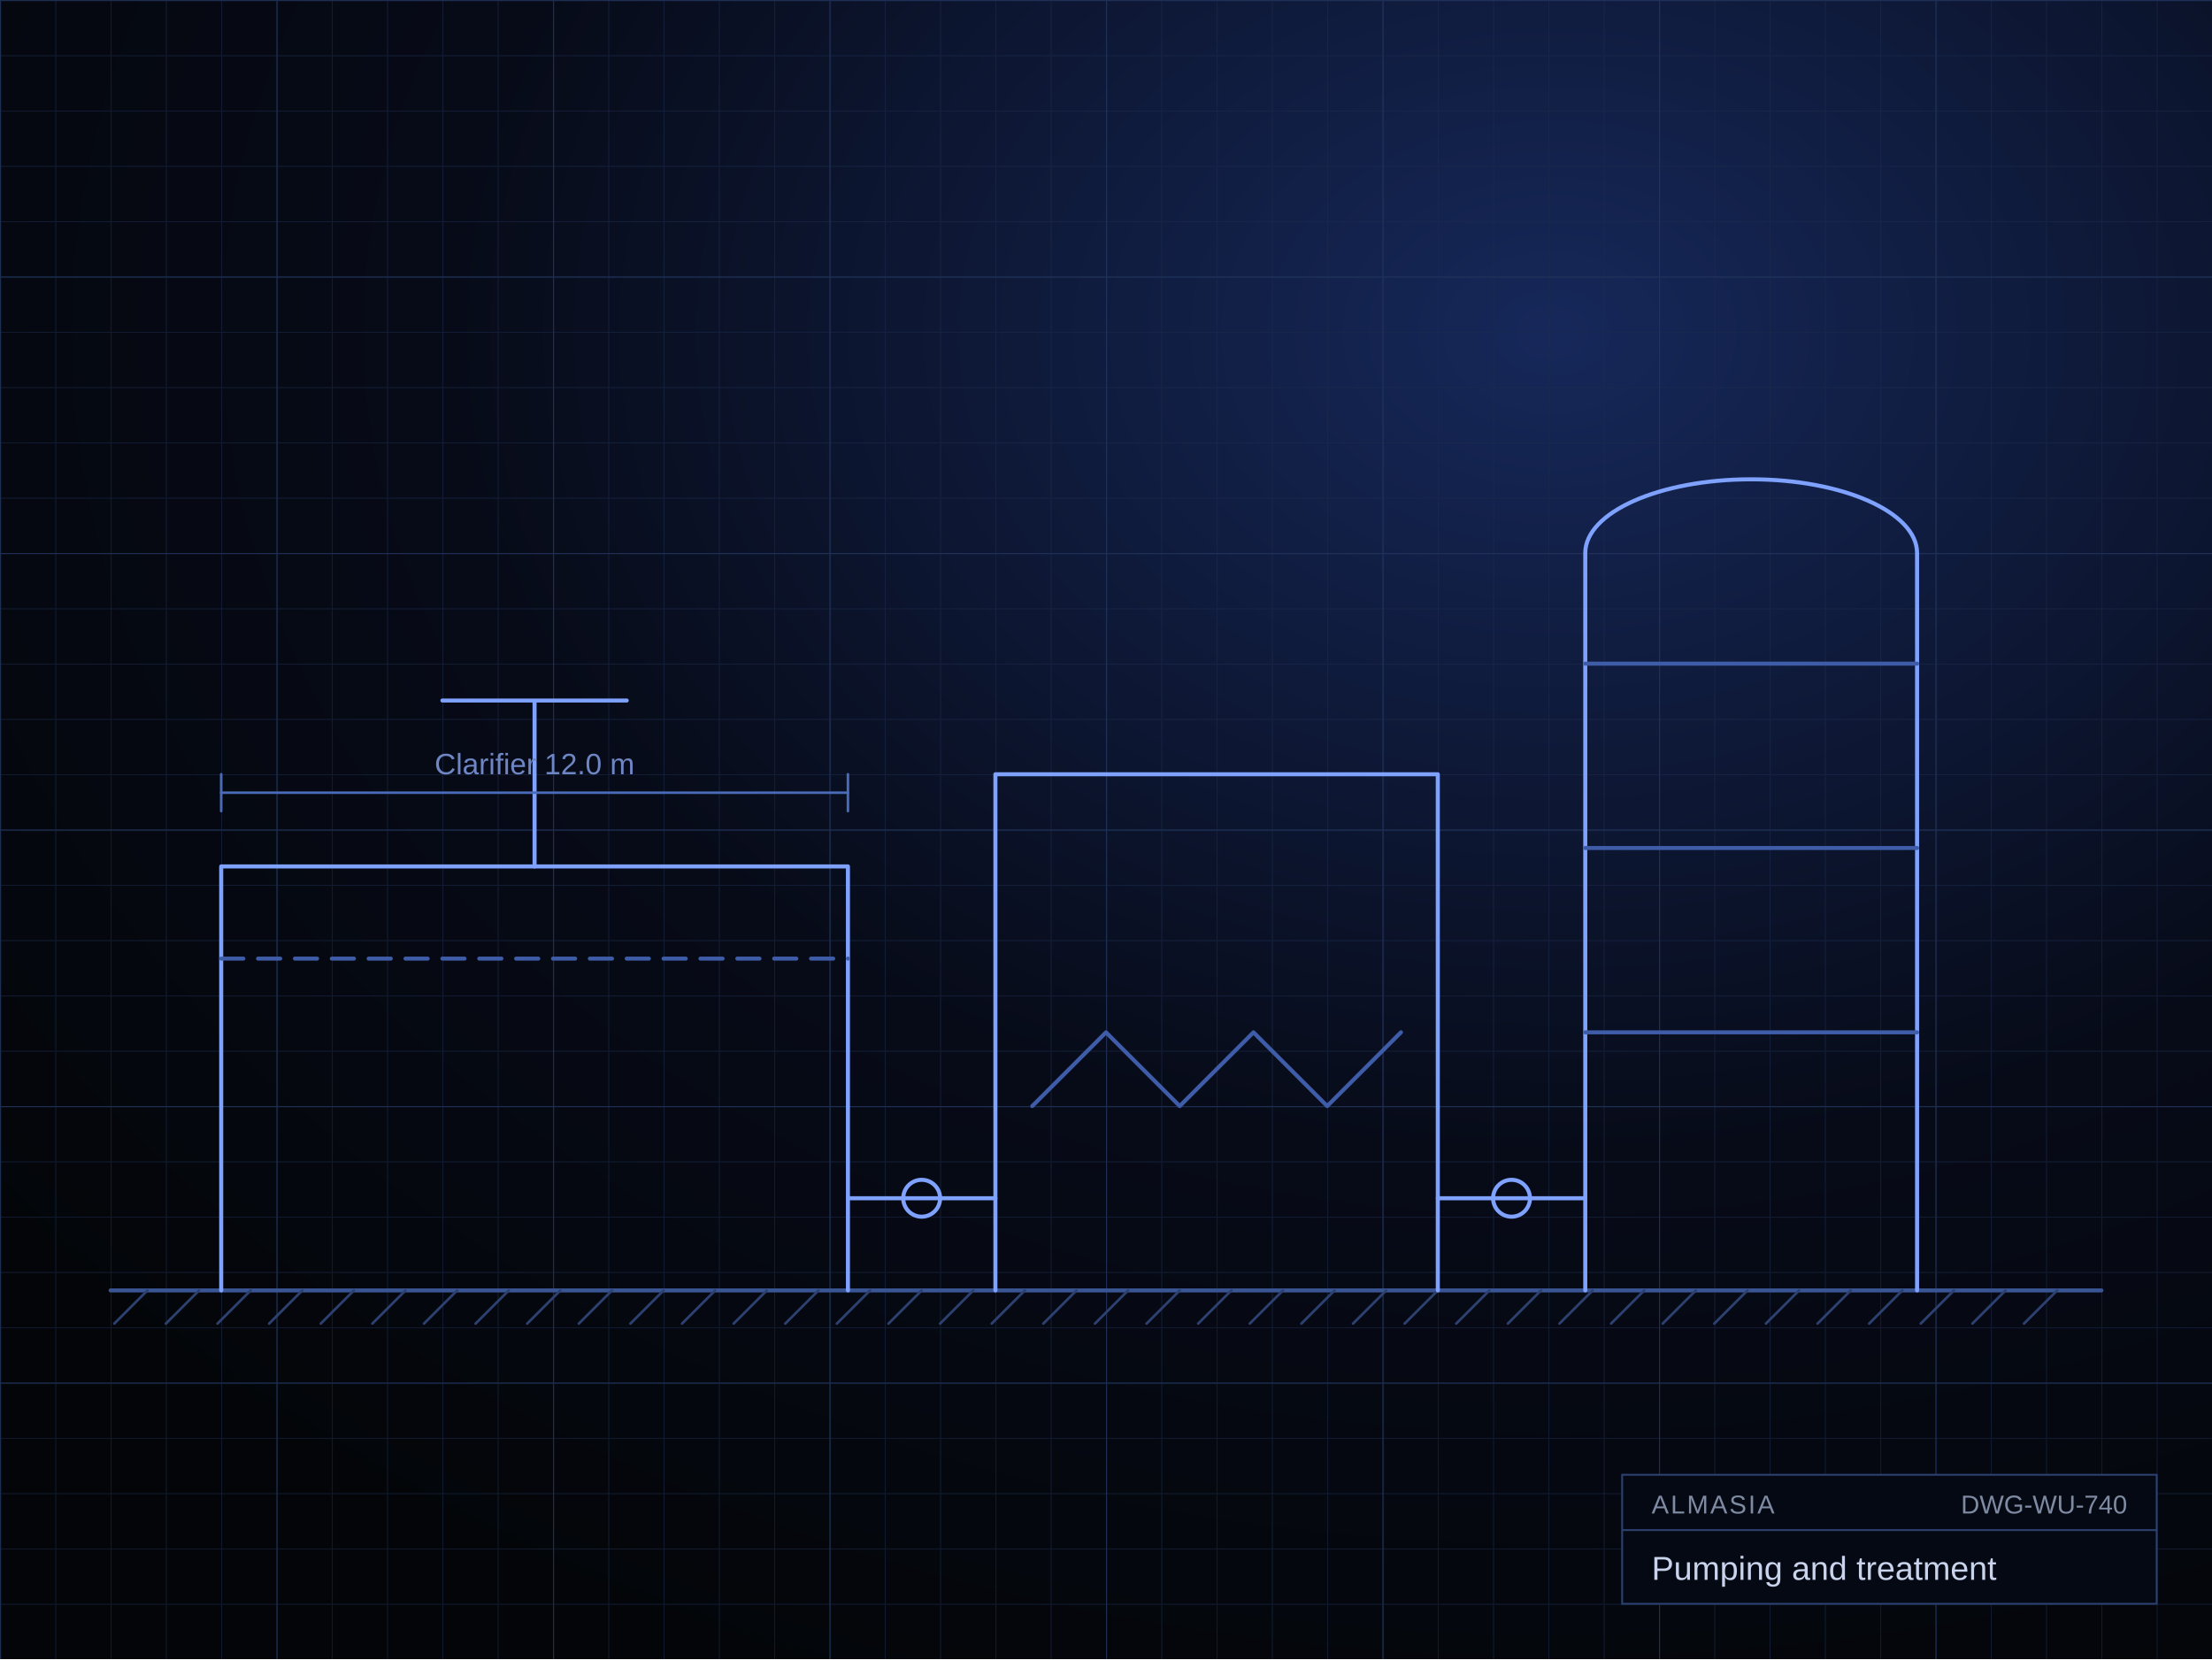
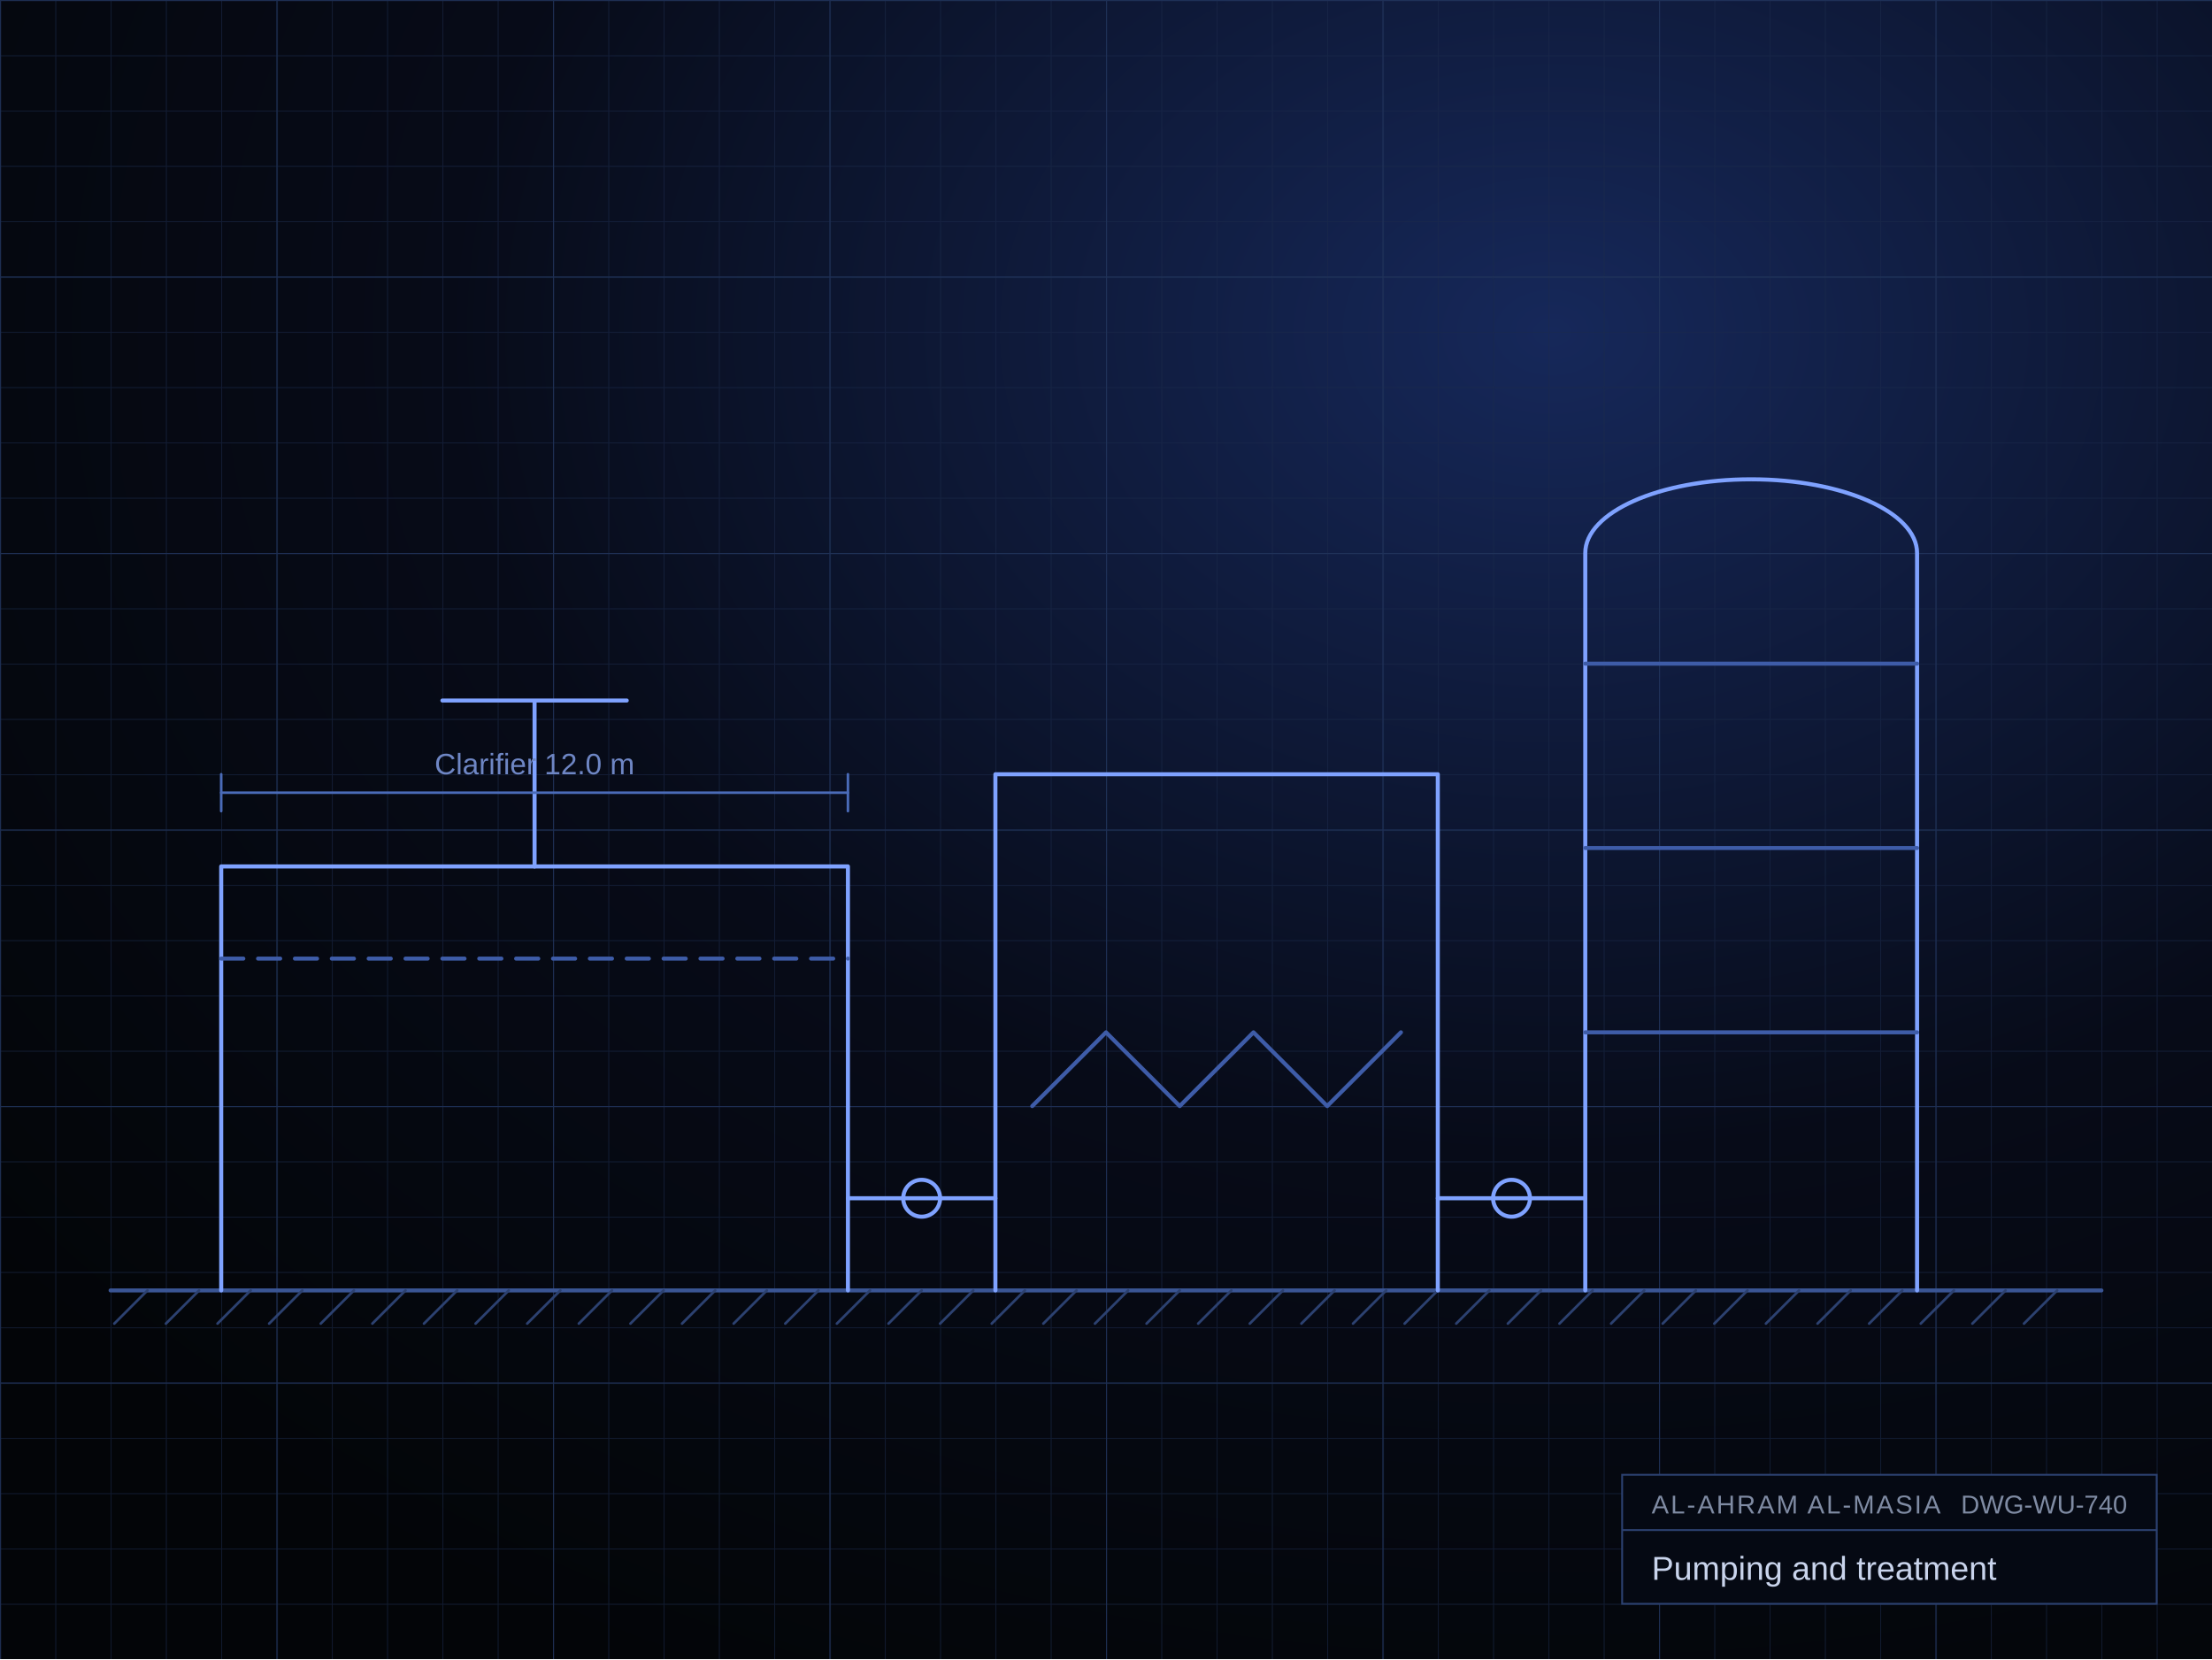
<svg xmlns="http://www.w3.org/2000/svg" viewBox="0 0 1200 900" role="img" aria-label="Pumping and treatment">
  <defs>
    <pattern id="g" width="30" height="30" patternUnits="userSpaceOnUse">
      <path d="M30 0H0V30" fill="none" stroke="#1B2A4A" stroke-width="1" />
    </pattern>
    <pattern id="G" width="150" height="150" patternUnits="userSpaceOnUse">
      <path d="M150 0H0V150" fill="none" stroke="#22365F" stroke-width="1.2" />
    </pattern>
    <radialGradient id="l" cx="70%" cy="20%" r="90%">
      <stop offset="0" stop-color="#16285A" />
      <stop offset=".55" stop-color="#070B18" />
      <stop offset="1" stop-color="#030508" />
    </radialGradient>
  </defs>
  <rect width="1200" height="900" fill="url(#l)" />
  <rect width="1200" height="900" fill="url(#g)" opacity=".55" />
  <rect width="1200" height="900" fill="url(#G)" opacity=".7" />
  <g fill="none" stroke="#7FA2FF" stroke-width="2.2" stroke-linecap="round" stroke-linejoin="round">
    <line x1="60" y1="700" x2="1140" y2="700" stroke="#3A5594" />
    <line x1="80" y1="700" x2="62" y2="718" stroke="#2C4170" stroke-width="1.4" />
    <line x1="108" y1="700" x2="90" y2="718" stroke="#2C4170" stroke-width="1.4" />
    <line x1="136" y1="700" x2="118" y2="718" stroke="#2C4170" stroke-width="1.4" />
    <line x1="164" y1="700" x2="146" y2="718" stroke="#2C4170" stroke-width="1.4" />
    <line x1="192" y1="700" x2="174" y2="718" stroke="#2C4170" stroke-width="1.4" />
    <line x1="220" y1="700" x2="202" y2="718" stroke="#2C4170" stroke-width="1.4" />
    <line x1="248" y1="700" x2="230" y2="718" stroke="#2C4170" stroke-width="1.4" />
    <line x1="276" y1="700" x2="258" y2="718" stroke="#2C4170" stroke-width="1.4" />
    <line x1="304" y1="700" x2="286" y2="718" stroke="#2C4170" stroke-width="1.4" />
    <line x1="332" y1="700" x2="314" y2="718" stroke="#2C4170" stroke-width="1.4" />
    <line x1="360" y1="700" x2="342" y2="718" stroke="#2C4170" stroke-width="1.4" />
    <line x1="388" y1="700" x2="370" y2="718" stroke="#2C4170" stroke-width="1.4" />
    <line x1="416" y1="700" x2="398" y2="718" stroke="#2C4170" stroke-width="1.4" />
    <line x1="444" y1="700" x2="426" y2="718" stroke="#2C4170" stroke-width="1.4" />
    <line x1="472" y1="700" x2="454" y2="718" stroke="#2C4170" stroke-width="1.4" />
    <line x1="500" y1="700" x2="482" y2="718" stroke="#2C4170" stroke-width="1.4" />
    <line x1="528" y1="700" x2="510" y2="718" stroke="#2C4170" stroke-width="1.4" />
    <line x1="556" y1="700" x2="538" y2="718" stroke="#2C4170" stroke-width="1.4" />
    <line x1="584" y1="700" x2="566" y2="718" stroke="#2C4170" stroke-width="1.4" />
    <line x1="612" y1="700" x2="594" y2="718" stroke="#2C4170" stroke-width="1.4" />
    <line x1="640" y1="700" x2="622" y2="718" stroke="#2C4170" stroke-width="1.4" />
    <line x1="668" y1="700" x2="650" y2="718" stroke="#2C4170" stroke-width="1.4" />
    <line x1="696" y1="700" x2="678" y2="718" stroke="#2C4170" stroke-width="1.4" />
    <line x1="724" y1="700" x2="706" y2="718" stroke="#2C4170" stroke-width="1.4" />
    <line x1="752" y1="700" x2="734" y2="718" stroke="#2C4170" stroke-width="1.4" />
    <line x1="780" y1="700" x2="762" y2="718" stroke="#2C4170" stroke-width="1.4" />
    <line x1="808" y1="700" x2="790" y2="718" stroke="#2C4170" stroke-width="1.4" />
    <line x1="836" y1="700" x2="818" y2="718" stroke="#2C4170" stroke-width="1.4" />
    <line x1="864" y1="700" x2="846" y2="718" stroke="#2C4170" stroke-width="1.4" />
    <line x1="892" y1="700" x2="874" y2="718" stroke="#2C4170" stroke-width="1.4" />
    <line x1="920" y1="700" x2="902" y2="718" stroke="#2C4170" stroke-width="1.4" />
    <line x1="948" y1="700" x2="930" y2="718" stroke="#2C4170" stroke-width="1.4" />
    <line x1="976" y1="700" x2="958" y2="718" stroke="#2C4170" stroke-width="1.4" />
    <line x1="1004" y1="700" x2="986" y2="718" stroke="#2C4170" stroke-width="1.4" />
    <line x1="1032" y1="700" x2="1014" y2="718" stroke="#2C4170" stroke-width="1.4" />
    <line x1="1060" y1="700" x2="1042" y2="718" stroke="#2C4170" stroke-width="1.4" />
    <line x1="1088" y1="700" x2="1070" y2="718" stroke="#2C4170" stroke-width="1.4" />
    <line x1="1116" y1="700" x2="1098" y2="718" stroke="#2C4170" stroke-width="1.4" />
    <path d="M120 700 V470 H460 V700" />
    <path d="M120 520 H460" stroke="#3E5CA8" stroke-dasharray="12 8" />
    <path d="M290 470 V380 M240 380 H340" />
    <path d="M540 700 V420 H780 V700" />
    <path d="M560 600 l40 -40 l40 40 l40 -40 l40 40 l40 -40" stroke="#3E5CA8" />
    <path d="M860 700 V300 a90 40 0 0 1 180 0 V700" />
    <path d="M860 360 H1040 M860 460 H1040 M860 560 H1040" stroke="#3E5CA8" />
    <path d="M460 650 H540 M780 650 H860" />
    <circle cx="500" cy="650" r="10" />
    <circle cx="820" cy="650" r="10" />
    <g stroke="#4A6BB8" stroke-width="1.4">
      <line x1="120" y1="430" x2="460" y2="430" />
      <line x1="120" y1="420" x2="120" y2="440" />
      <line x1="460" y1="420" x2="460" y2="440" />
    </g>
    <text x="290.0" y="420" fill="#6E86C4" stroke="none" font-family="Manrope, Arial" font-size="16" text-anchor="middle">Clarifier 12.0 m</text>
  </g>
  <g font-family="Manrope, Arial, sans-serif" fill="#7F8BA3" font-size="18">
    <rect x="880" y="800" width="290" height="70" fill="#050913" stroke="#2C4170" />
    <line x1="880" y1="830" x2="1170" y2="830" stroke="#2C4170" />
-     <text x="896" y="821" font-size="14" letter-spacing="1">ALMASIA</text>
+     <text x="896" y="821" font-size="14" letter-spacing="1">AL-AHRAM AL-MASIA</text>
    <text x="1154" y="821" font-size="14" text-anchor="end">DWG-WU-740</text>
    <text x="896" y="857" fill="#C9D4EC">Pumping and treatment</text>
  </g>
</svg>
